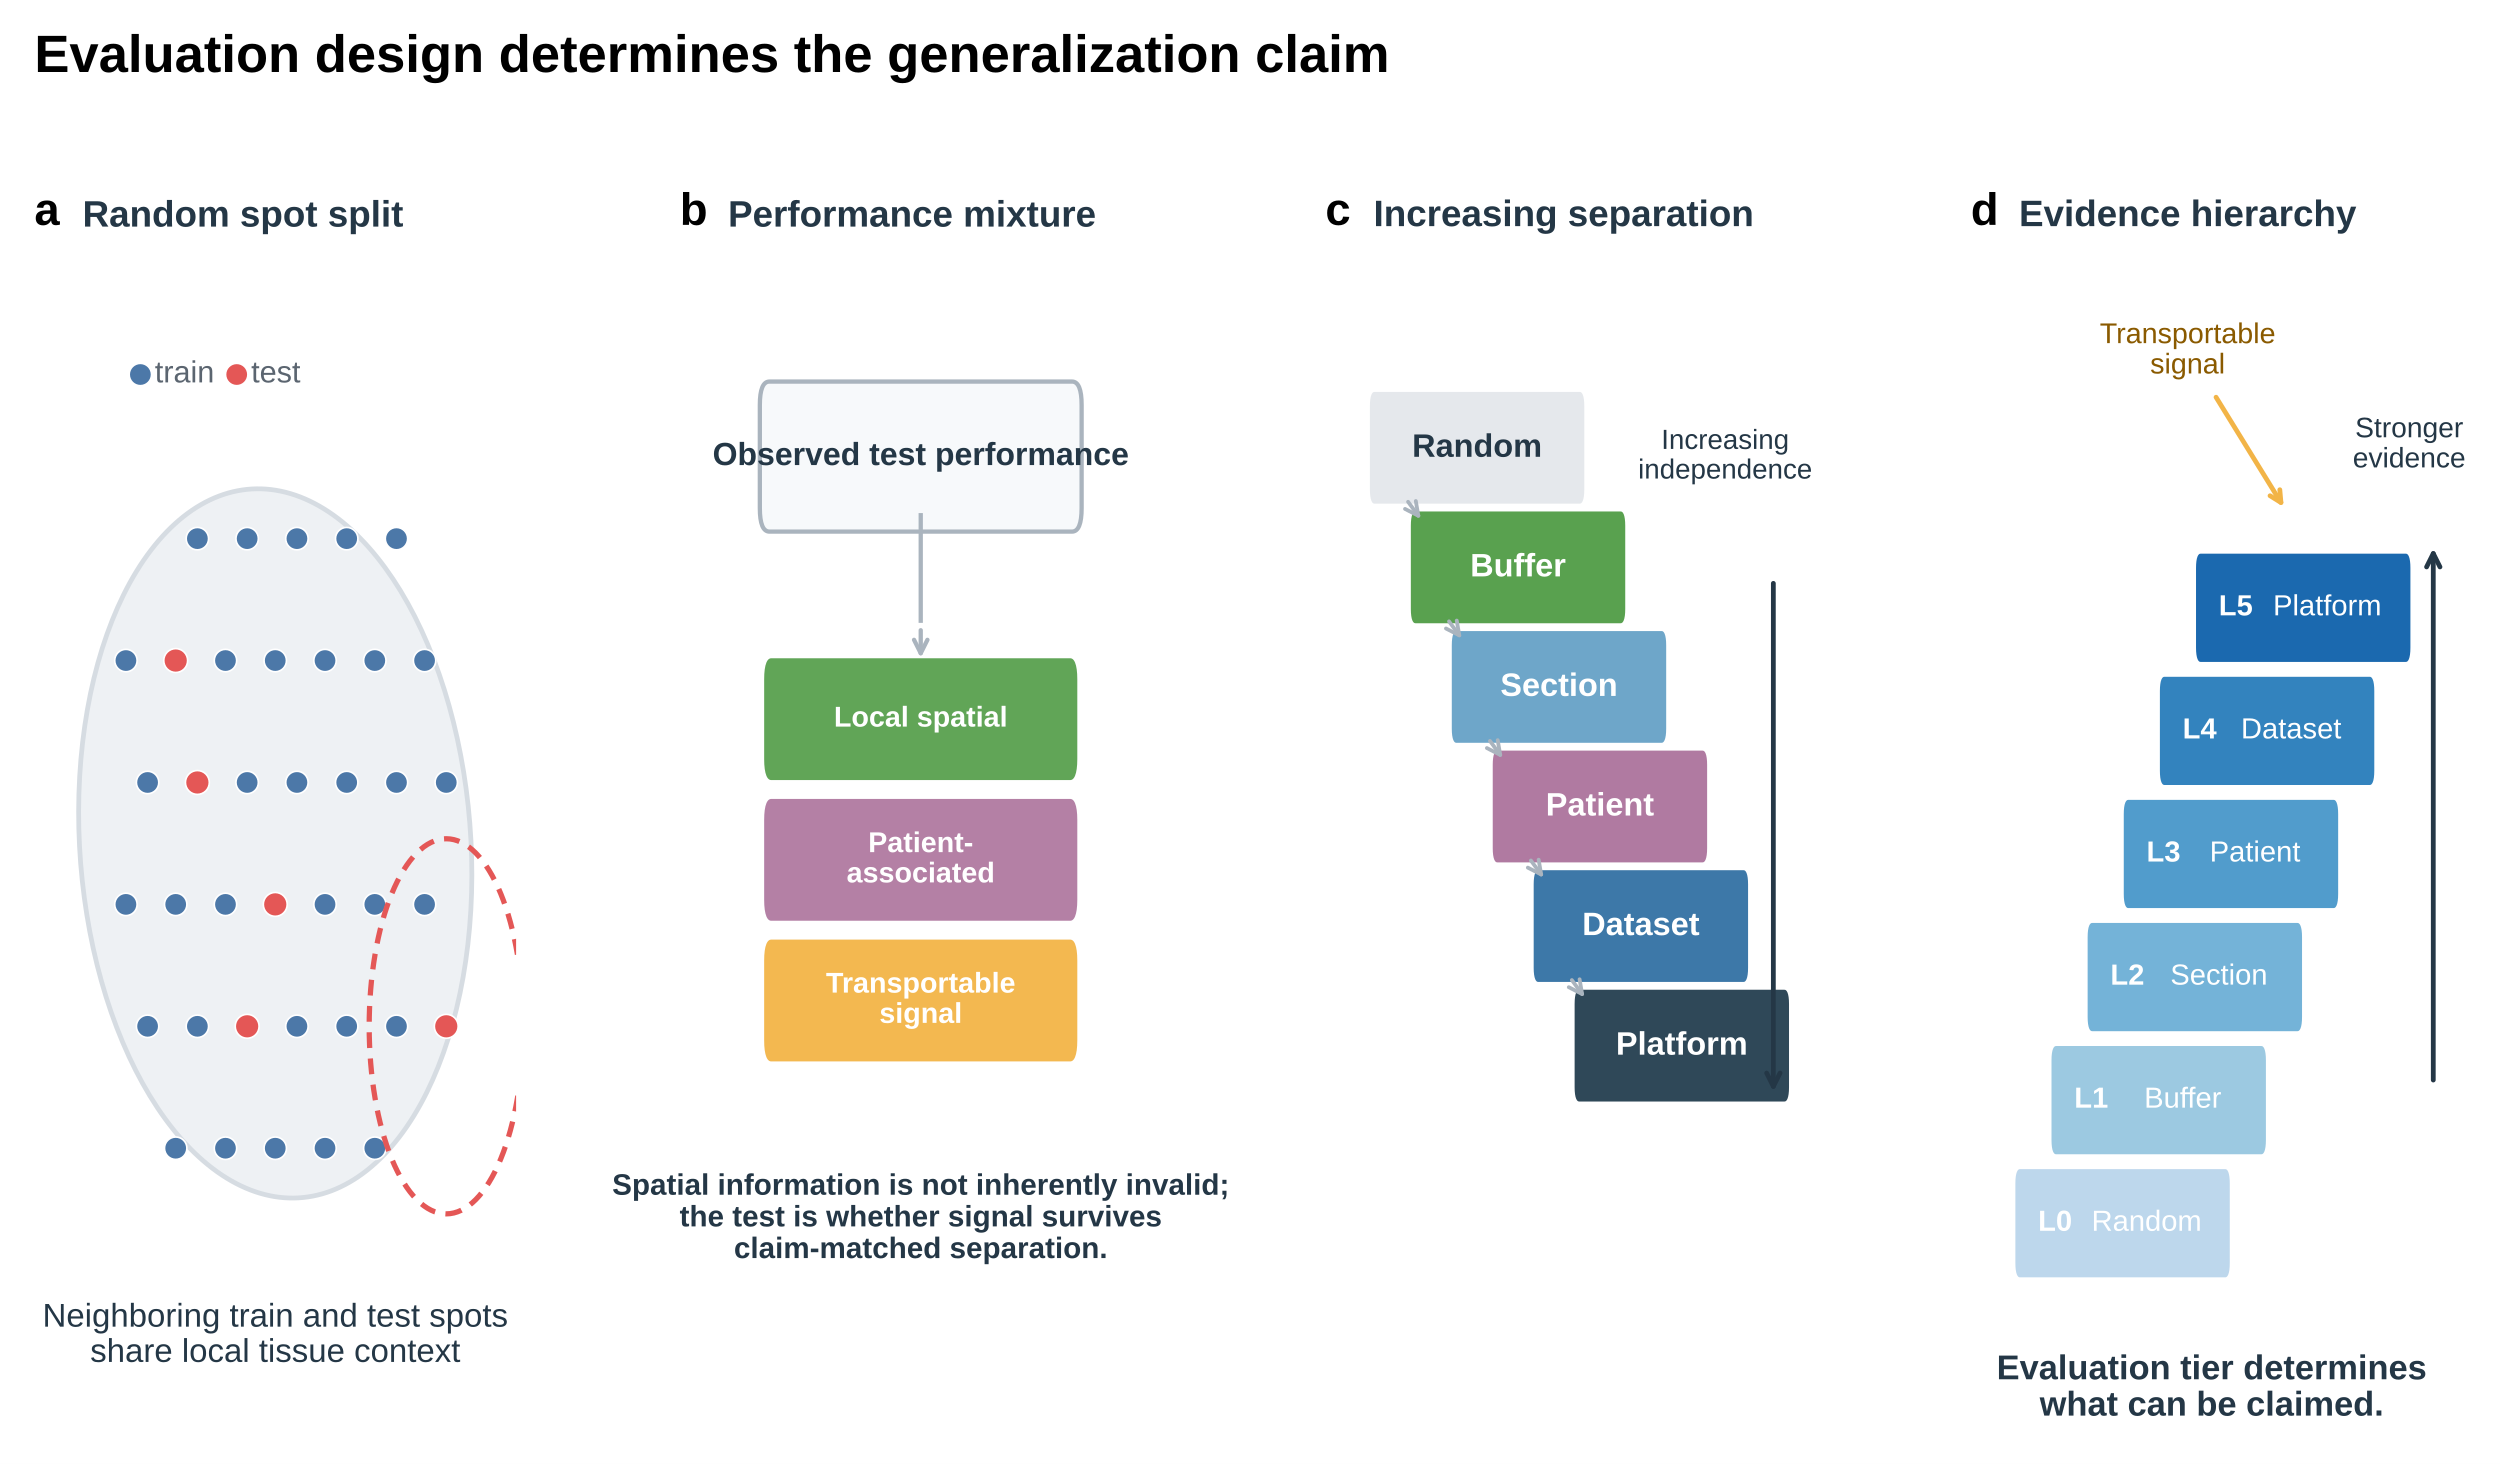
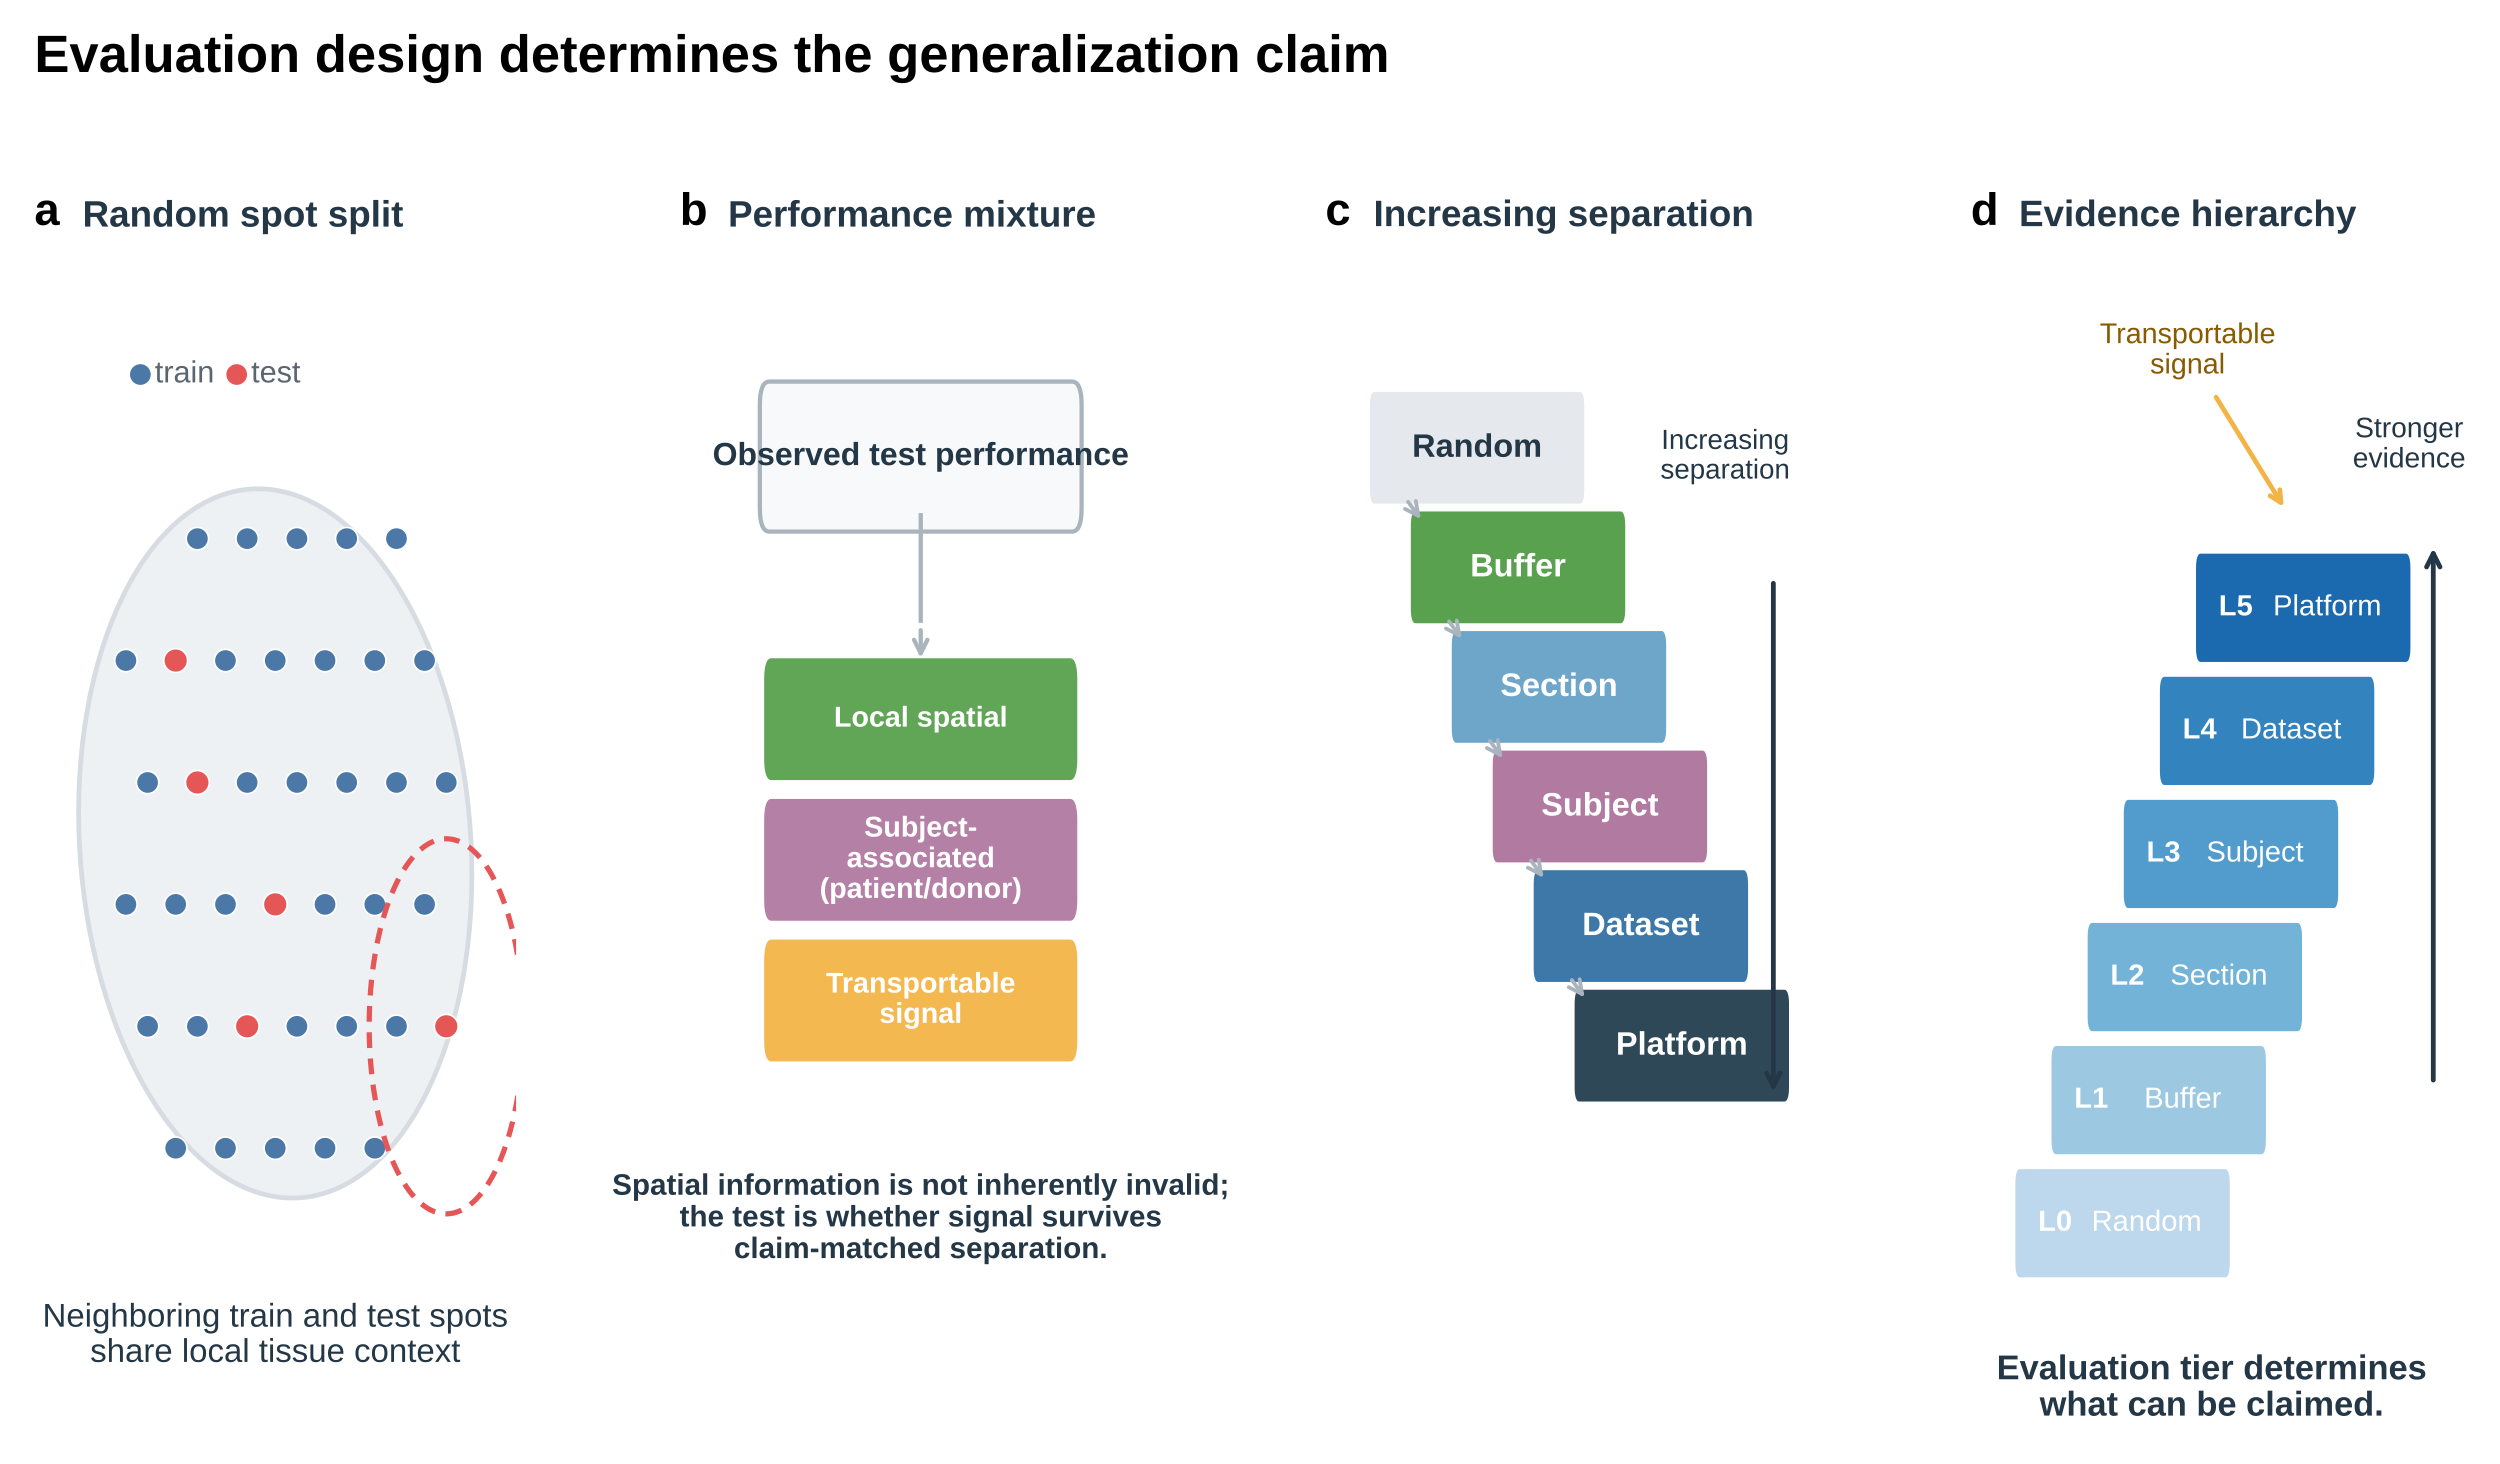
<svg xmlns="http://www.w3.org/2000/svg" xmlns:xlink="http://www.w3.org/1999/xlink" width="523.293pt" height="306.432pt" viewBox="0 0 523.293 306.432" version="1.1">
  <defs>
    <style type="text/css">*{stroke-linejoin: round; stroke-linecap: butt}</style>
  </defs>
  <g id="figure_1">
    <g id="patch_1">
      <path d="M 0 306.432  L 523.293 306.432  L 523.293 0  L 0 0  z " style="fill: #ffffff" />
    </g>
    <g id="axes_1">
      <g id="patch_2">
-         <path d="M 53.405 249.44  C 64.261 253.154 75.118 249.034 83.585 237.99  C 92.051 226.946 97.435 209.878 98.552 190.545  C 99.668 171.213 96.426 151.195 89.538 134.899  C 82.651 118.603 72.681 107.361 61.824 103.648  C 50.967 99.934 40.11 104.054 31.644 115.098  C 23.178 126.142 17.793 143.21 16.677 162.543  C 15.56 181.875 18.803 201.893 25.69 218.189  C 32.578 234.485 42.548 245.727 53.405 249.44  z " clip-path="url(#p43f34238ef)" style="fill: #eef1f4; stroke: #d6dce2; stroke-linejoin: miter" />
+         <path d="M 53.405 249.44  C 64.261 253.154 75.118 249.034 83.585 237.99  C 92.051 226.946 97.435 209.878 98.552 190.545  C 99.668 171.213 96.426 151.195 89.538 134.899  C 82.651 118.603 72.681 107.361 61.824 103.648  C 50.967 99.934 40.11 104.054 31.644 115.098  C 23.178 126.142 17.793 143.21 16.677 162.543  C 15.56 181.875 18.803 201.893 25.69 218.189  C 32.578 234.485 42.548 245.727 53.405 249.44  z " clip-path="url(#pfa13d173c2)" style="fill: #eef1f4; stroke: #d6dce2; stroke-linejoin: miter" />
      </g>
      <g id="PathCollection_1">
        <defs>
-           <path id="C0_0_045d0e9e9c" d="M 0 2.345  C 0.622 2.345 1.219 2.098 1.658 1.658  C 2.098 1.219 2.345 0.622 2.345 -0  C 2.345 -0.622 2.098 -1.219 1.658 -1.658  C 1.219 -2.098 0.622 -2.345 0 -2.345  C -0.622 -2.345 -1.219 -2.098 -1.658 -1.658  C -2.098 -1.219 -2.345 -0.622 -2.345 0  C -2.345 0.622 -2.098 1.219 -1.658 1.658  C -1.219 2.098 -0.622 2.345 0 2.345  z " />
+           <path id="C0_0_7c1161f753" d="M 0 2.345  C 0.622 2.345 1.219 2.098 1.658 1.658  C 2.098 1.219 2.345 0.622 2.345 -0  C 2.345 -0.622 2.098 -1.219 1.658 -1.658  C 1.219 -2.098 0.622 -2.345 0 -2.345  C -0.622 -2.345 -1.219 -2.098 -1.658 -1.658  C -2.098 -1.219 -2.345 -0.622 -2.345 0  C -2.345 0.622 -2.098 1.219 -1.658 1.658  C -1.219 2.098 -0.622 2.345 0 2.345  z " />
        </defs>
-         <g clip-path="url(#p43f34238ef)">
-           <use xlink:href="#C0_0_045d0e9e9c" x="29.382" y="78.394" style="fill: #4c78a8; stroke: #ffffff; stroke-width: 0.35" />
+         <g clip-path="url(#pfa13d173c2)">
+           <use xlink:href="#C0_0_7c1161f753" x="29.382" y="78.394" style="fill: #4c78a8; stroke: #ffffff; stroke-width: 0.35" />
        </g>
-         <g clip-path="url(#p43f34238ef)">
-           <use xlink:href="#C0_0_045d0e9e9c" x="49.548" y="78.394" style="fill: #e45756; stroke: #ffffff; stroke-width: 0.35" />
+         <g clip-path="url(#pfa13d173c2)">
+           <use xlink:href="#C0_0_7c1161f753" x="49.548" y="78.394" style="fill: #e45756; stroke: #ffffff; stroke-width: 0.35" />
        </g>
      </g>
      <g id="text_1">
        <text style="font: 700 9.5px 'Arial', 'Helvetica', 'DejaVu Sans', sans-serif; text-anchor: start" x="7.2" y="47.074" transform="rotate(-0 7.2 47.07371)">a</text>
      </g>
      <g id="text_2">
        <text style="fill: #243746; font: 700 7.7px 'Arial', 'Helvetica', 'DejaVu Sans', sans-serif; text-anchor: start" x="17.283" y="47.429" transform="rotate(-0 17.28287 47.42893)">Random spot split</text>
      </g>
      <g id="PathCollection_2">
        <defs>
-           <path id="maa3ca95f38" d="M 0 2.345  C 0.622 2.345 1.219 2.098 1.658 1.658  C 2.098 1.219 2.345 0.622 2.345 0  C 2.345 -0.622 2.098 -1.219 1.658 -1.658  C 1.219 -2.098 0.622 -2.345 0 -2.345  C -0.622 -2.345 -1.219 -2.098 -1.658 -1.658  C -2.098 -1.219 -2.345 -0.622 -2.345 0  C -2.345 0.622 -2.098 1.219 -1.658 1.658  C -1.219 2.098 -0.622 2.345 0 2.345  z " style="stroke: #ffffff; stroke-width: 0.35" />
+           <path id="m352032dd0e" d="M 0 2.345  C 0.622 2.345 1.219 2.098 1.658 1.658  C 2.098 1.219 2.345 0.622 2.345 0  C 2.345 -0.622 2.098 -1.219 1.658 -1.658  C 1.219 -2.098 0.622 -2.345 0 -2.345  C -0.622 -2.345 -1.219 -2.098 -1.658 -1.658  C -2.098 -1.219 -2.345 -0.622 -2.345 0  C -2.345 0.622 -2.098 1.219 -1.658 1.658  C -1.219 2.098 -0.622 2.345 0 2.345  z " style="stroke: #ffffff; stroke-width: 0.35" />
        </defs>
-         <g clip-path="url(#p43f34238ef)">
-           <use xlink:href="#maa3ca95f38" x="36.776" y="240.342" style="fill: #4c78a8; stroke: #ffffff; stroke-width: 0.35" />
-           <use xlink:href="#maa3ca95f38" x="47.195" y="240.342" style="fill: #4c78a8; stroke: #ffffff; stroke-width: 0.35" />
-           <use xlink:href="#maa3ca95f38" x="57.614" y="240.342" style="fill: #4c78a8; stroke: #ffffff; stroke-width: 0.35" />
-           <use xlink:href="#maa3ca95f38" x="68.033" y="240.342" style="fill: #4c78a8; stroke: #ffffff; stroke-width: 0.35" />
-           <use xlink:href="#maa3ca95f38" x="78.452" y="240.342" style="fill: #4c78a8; stroke: #ffffff; stroke-width: 0.35" />
-           <use xlink:href="#maa3ca95f38" x="30.895" y="214.823" style="fill: #4c78a8; stroke: #ffffff; stroke-width: 0.35" />
-           <use xlink:href="#maa3ca95f38" x="41.314" y="214.823" style="fill: #4c78a8; stroke: #ffffff; stroke-width: 0.35" />
-           <use xlink:href="#maa3ca95f38" x="62.152" y="214.823" style="fill: #4c78a8; stroke: #ffffff; stroke-width: 0.35" />
-           <use xlink:href="#maa3ca95f38" x="72.571" y="214.823" style="fill: #4c78a8; stroke: #ffffff; stroke-width: 0.35" />
-           <use xlink:href="#maa3ca95f38" x="82.99" y="214.823" style="fill: #4c78a8; stroke: #ffffff; stroke-width: 0.35" />
-           <use xlink:href="#maa3ca95f38" x="26.357" y="189.304" style="fill: #4c78a8; stroke: #ffffff; stroke-width: 0.35" />
-           <use xlink:href="#maa3ca95f38" x="36.776" y="189.304" style="fill: #4c78a8; stroke: #ffffff; stroke-width: 0.35" />
-           <use xlink:href="#maa3ca95f38" x="47.195" y="189.304" style="fill: #4c78a8; stroke: #ffffff; stroke-width: 0.35" />
-           <use xlink:href="#maa3ca95f38" x="68.033" y="189.304" style="fill: #4c78a8; stroke: #ffffff; stroke-width: 0.35" />
-           <use xlink:href="#maa3ca95f38" x="78.452" y="189.304" style="fill: #4c78a8; stroke: #ffffff; stroke-width: 0.35" />
-           <use xlink:href="#maa3ca95f38" x="88.871" y="189.304" style="fill: #4c78a8; stroke: #ffffff; stroke-width: 0.35" />
-           <use xlink:href="#maa3ca95f38" x="30.895" y="163.784" style="fill: #4c78a8; stroke: #ffffff; stroke-width: 0.35" />
-           <use xlink:href="#maa3ca95f38" x="51.733" y="163.784" style="fill: #4c78a8; stroke: #ffffff; stroke-width: 0.35" />
-           <use xlink:href="#maa3ca95f38" x="62.152" y="163.784" style="fill: #4c78a8; stroke: #ffffff; stroke-width: 0.35" />
-           <use xlink:href="#maa3ca95f38" x="72.571" y="163.784" style="fill: #4c78a8; stroke: #ffffff; stroke-width: 0.35" />
-           <use xlink:href="#maa3ca95f38" x="82.99" y="163.784" style="fill: #4c78a8; stroke: #ffffff; stroke-width: 0.35" />
-           <use xlink:href="#maa3ca95f38" x="93.409" y="163.784" style="fill: #4c78a8; stroke: #ffffff; stroke-width: 0.35" />
-           <use xlink:href="#maa3ca95f38" x="26.357" y="138.265" style="fill: #4c78a8; stroke: #ffffff; stroke-width: 0.35" />
-           <use xlink:href="#maa3ca95f38" x="47.195" y="138.265" style="fill: #4c78a8; stroke: #ffffff; stroke-width: 0.35" />
-           <use xlink:href="#maa3ca95f38" x="57.614" y="138.265" style="fill: #4c78a8; stroke: #ffffff; stroke-width: 0.35" />
-           <use xlink:href="#maa3ca95f38" x="68.033" y="138.265" style="fill: #4c78a8; stroke: #ffffff; stroke-width: 0.35" />
-           <use xlink:href="#maa3ca95f38" x="78.452" y="138.265" style="fill: #4c78a8; stroke: #ffffff; stroke-width: 0.35" />
-           <use xlink:href="#maa3ca95f38" x="88.871" y="138.265" style="fill: #4c78a8; stroke: #ffffff; stroke-width: 0.35" />
-           <use xlink:href="#maa3ca95f38" x="41.314" y="112.746" style="fill: #4c78a8; stroke: #ffffff; stroke-width: 0.35" />
-           <use xlink:href="#maa3ca95f38" x="51.733" y="112.746" style="fill: #4c78a8; stroke: #ffffff; stroke-width: 0.35" />
-           <use xlink:href="#maa3ca95f38" x="62.152" y="112.746" style="fill: #4c78a8; stroke: #ffffff; stroke-width: 0.35" />
-           <use xlink:href="#maa3ca95f38" x="72.571" y="112.746" style="fill: #4c78a8; stroke: #ffffff; stroke-width: 0.35" />
-           <use xlink:href="#maa3ca95f38" x="82.99" y="112.746" style="fill: #4c78a8; stroke: #ffffff; stroke-width: 0.35" />
+         <g clip-path="url(#pfa13d173c2)">
+           <use xlink:href="#m352032dd0e" x="36.776" y="240.342" style="fill: #4c78a8; stroke: #ffffff; stroke-width: 0.35" />
+           <use xlink:href="#m352032dd0e" x="47.195" y="240.342" style="fill: #4c78a8; stroke: #ffffff; stroke-width: 0.35" />
+           <use xlink:href="#m352032dd0e" x="57.614" y="240.342" style="fill: #4c78a8; stroke: #ffffff; stroke-width: 0.35" />
+           <use xlink:href="#m352032dd0e" x="68.033" y="240.342" style="fill: #4c78a8; stroke: #ffffff; stroke-width: 0.35" />
+           <use xlink:href="#m352032dd0e" x="78.452" y="240.342" style="fill: #4c78a8; stroke: #ffffff; stroke-width: 0.35" />
+           <use xlink:href="#m352032dd0e" x="30.895" y="214.823" style="fill: #4c78a8; stroke: #ffffff; stroke-width: 0.35" />
+           <use xlink:href="#m352032dd0e" x="41.314" y="214.823" style="fill: #4c78a8; stroke: #ffffff; stroke-width: 0.35" />
+           <use xlink:href="#m352032dd0e" x="62.152" y="214.823" style="fill: #4c78a8; stroke: #ffffff; stroke-width: 0.35" />
+           <use xlink:href="#m352032dd0e" x="72.571" y="214.823" style="fill: #4c78a8; stroke: #ffffff; stroke-width: 0.35" />
+           <use xlink:href="#m352032dd0e" x="82.99" y="214.823" style="fill: #4c78a8; stroke: #ffffff; stroke-width: 0.35" />
+           <use xlink:href="#m352032dd0e" x="26.357" y="189.304" style="fill: #4c78a8; stroke: #ffffff; stroke-width: 0.35" />
+           <use xlink:href="#m352032dd0e" x="36.776" y="189.304" style="fill: #4c78a8; stroke: #ffffff; stroke-width: 0.35" />
+           <use xlink:href="#m352032dd0e" x="47.195" y="189.304" style="fill: #4c78a8; stroke: #ffffff; stroke-width: 0.35" />
+           <use xlink:href="#m352032dd0e" x="68.033" y="189.304" style="fill: #4c78a8; stroke: #ffffff; stroke-width: 0.35" />
+           <use xlink:href="#m352032dd0e" x="78.452" y="189.304" style="fill: #4c78a8; stroke: #ffffff; stroke-width: 0.35" />
+           <use xlink:href="#m352032dd0e" x="88.871" y="189.304" style="fill: #4c78a8; stroke: #ffffff; stroke-width: 0.35" />
+           <use xlink:href="#m352032dd0e" x="30.895" y="163.784" style="fill: #4c78a8; stroke: #ffffff; stroke-width: 0.35" />
+           <use xlink:href="#m352032dd0e" x="51.733" y="163.784" style="fill: #4c78a8; stroke: #ffffff; stroke-width: 0.35" />
+           <use xlink:href="#m352032dd0e" x="62.152" y="163.784" style="fill: #4c78a8; stroke: #ffffff; stroke-width: 0.35" />
+           <use xlink:href="#m352032dd0e" x="72.571" y="163.784" style="fill: #4c78a8; stroke: #ffffff; stroke-width: 0.35" />
+           <use xlink:href="#m352032dd0e" x="82.99" y="163.784" style="fill: #4c78a8; stroke: #ffffff; stroke-width: 0.35" />
+           <use xlink:href="#m352032dd0e" x="93.409" y="163.784" style="fill: #4c78a8; stroke: #ffffff; stroke-width: 0.35" />
+           <use xlink:href="#m352032dd0e" x="26.357" y="138.265" style="fill: #4c78a8; stroke: #ffffff; stroke-width: 0.35" />
+           <use xlink:href="#m352032dd0e" x="47.195" y="138.265" style="fill: #4c78a8; stroke: #ffffff; stroke-width: 0.35" />
+           <use xlink:href="#m352032dd0e" x="57.614" y="138.265" style="fill: #4c78a8; stroke: #ffffff; stroke-width: 0.35" />
+           <use xlink:href="#m352032dd0e" x="68.033" y="138.265" style="fill: #4c78a8; stroke: #ffffff; stroke-width: 0.35" />
+           <use xlink:href="#m352032dd0e" x="78.452" y="138.265" style="fill: #4c78a8; stroke: #ffffff; stroke-width: 0.35" />
+           <use xlink:href="#m352032dd0e" x="88.871" y="138.265" style="fill: #4c78a8; stroke: #ffffff; stroke-width: 0.35" />
+           <use xlink:href="#m352032dd0e" x="41.314" y="112.746" style="fill: #4c78a8; stroke: #ffffff; stroke-width: 0.35" />
+           <use xlink:href="#m352032dd0e" x="51.733" y="112.746" style="fill: #4c78a8; stroke: #ffffff; stroke-width: 0.35" />
+           <use xlink:href="#m352032dd0e" x="62.152" y="112.746" style="fill: #4c78a8; stroke: #ffffff; stroke-width: 0.35" />
+           <use xlink:href="#m352032dd0e" x="72.571" y="112.746" style="fill: #4c78a8; stroke: #ffffff; stroke-width: 0.35" />
+           <use xlink:href="#m352032dd0e" x="82.99" y="112.746" style="fill: #4c78a8; stroke: #ffffff; stroke-width: 0.35" />
        </g>
      </g>
      <g id="text_3">
        <text style="fill: #243746; font: 6.9px 'Arial', 'Helvetica', 'DejaVu Sans', sans-serif" transform="translate(8.905194 277.6962)">Neighboring train and test spots</text>
        <text style="fill: #243746; font: 6.9px 'Arial', 'Helvetica', 'DejaVu Sans', sans-serif" transform="translate(18.88001 285.0751)">share local tissue context</text>
      </g>
      <g id="text_4">
        <text style="fill: #5b6570; font: 6.4px 'Arial', 'Helvetica', 'DejaVu Sans', sans-serif; text-anchor: start" x="32.407" y="80.048" transform="rotate(-0 32.40717 80.0481)">train</text>
      </g>
      <g id="text_5">
        <text style="fill: #5b6570; font: 6.4px 'Arial', 'Helvetica', 'DejaVu Sans', sans-serif; text-anchor: start" x="52.573" y="80.048" transform="rotate(-0 52.57291 80.0481)">test</text>
      </g>
      <g id="PathCollection_3">
        <defs>
-           <path id="m2cd4f2cc3a" d="M 0 2.5  C 0.663 2.5 1.299 2.237 1.768 1.768  C 2.237 1.299 2.5 0.663 2.5 0  C 2.5 -0.663 2.237 -1.299 1.768 -1.768  C 1.299 -2.237 0.663 -2.5 0 -2.5  C -0.663 -2.5 -1.299 -2.237 -1.768 -1.768  C -2.237 -1.299 -2.5 -0.663 -2.5 0  C -2.5 0.663 -2.237 1.299 -1.768 1.768  C -1.299 2.237 -0.663 2.5 0 2.5  z " style="stroke: #ffffff; stroke-width: 0.35" />
+           <path id="md680a32565" d="M 0 2.5  C 0.663 2.5 1.299 2.237 1.768 1.768  C 2.237 1.299 2.5 0.663 2.5 0  C 2.5 -0.663 2.237 -1.299 1.768 -1.768  C 1.299 -2.237 0.663 -2.5 0 -2.5  C -0.663 -2.5 -1.299 -2.237 -1.768 -1.768  C -2.237 -1.299 -2.5 -0.663 -2.5 0  C -2.5 0.663 -2.237 1.299 -1.768 1.768  C -1.299 2.237 -0.663 2.5 0 2.5  z " style="stroke: #ffffff; stroke-width: 0.35" />
        </defs>
-         <g clip-path="url(#p43f34238ef)">
-           <use xlink:href="#m2cd4f2cc3a" x="51.733" y="214.823" style="fill: #e45756; stroke: #ffffff; stroke-width: 0.35" />
-           <use xlink:href="#m2cd4f2cc3a" x="93.409" y="214.823" style="fill: #e45756; stroke: #ffffff; stroke-width: 0.35" />
-           <use xlink:href="#m2cd4f2cc3a" x="57.614" y="189.304" style="fill: #e45756; stroke: #ffffff; stroke-width: 0.35" />
-           <use xlink:href="#m2cd4f2cc3a" x="41.314" y="163.784" style="fill: #e45756; stroke: #ffffff; stroke-width: 0.35" />
-           <use xlink:href="#m2cd4f2cc3a" x="36.776" y="138.265" style="fill: #e45756; stroke: #ffffff; stroke-width: 0.35" />
+         <g clip-path="url(#pfa13d173c2)">
+           <use xlink:href="#md680a32565" x="51.733" y="214.823" style="fill: #e45756; stroke: #ffffff; stroke-width: 0.35" />
+           <use xlink:href="#md680a32565" x="93.409" y="214.823" style="fill: #e45756; stroke: #ffffff; stroke-width: 0.35" />
+           <use xlink:href="#md680a32565" x="57.614" y="189.304" style="fill: #e45756; stroke: #ffffff; stroke-width: 0.35" />
+           <use xlink:href="#md680a32565" x="41.314" y="163.784" style="fill: #e45756; stroke: #ffffff; stroke-width: 0.35" />
+           <use xlink:href="#md680a32565" x="36.776" y="138.265" style="fill: #e45756; stroke: #ffffff; stroke-width: 0.35" />
        </g>
      </g>
      <g id="patch_3">
-         <path d="M 93.409 254.083  C 97.687 254.083 101.791 249.946 104.816 242.584  C 107.841 235.221 109.541 225.235 109.541 214.823  C 109.541 204.411 107.841 194.424 104.816 187.062  C 101.791 179.699 97.687 175.562 93.409 175.562  C 89.13 175.562 85.026 179.699 82.001 187.062  C 78.976 194.424 77.276 204.411 77.276 214.823  C 77.276 225.235 78.976 235.221 82.001 242.584  C 85.026 249.946 89.13 254.083 93.409 254.083  L 93.409 254.083  z " clip-path="url(#p43f34238ef)" style="fill: none; stroke-dasharray: 3.3,2.2; stroke-dashoffset: 0; stroke: #e45756; stroke-width: 1.1; stroke-linejoin: miter" />
+         <path d="M 93.409 254.083  C 97.687 254.083 101.791 249.946 104.816 242.584  C 107.841 235.221 109.541 225.235 109.541 214.823  C 109.541 204.411 107.841 194.424 104.816 187.062  C 101.791 179.699 97.687 175.562 93.409 175.562  C 89.13 175.562 85.026 179.699 82.001 187.062  C 78.976 194.424 77.276 204.411 77.276 214.823  C 77.276 225.235 78.976 235.221 82.001 242.584  C 85.026 249.946 89.13 254.083 93.409 254.083  L 93.409 254.083  z " clip-path="url(#pfa13d173c2)" style="fill: none; stroke-dasharray: 3.3,2.2; stroke-dashoffset: 0; stroke: #e45756; stroke-width: 1.1; stroke-linejoin: miter" />
      </g>
    </g>
    <g id="axes_2">
      <g id="patch_4">
-         <path d="M 161.065 111.274  L 224.385 111.274  Q 226.402 111.274 226.402 106.366  L 226.402 84.773  Q 226.402 79.866 224.385 79.866  L 161.065 79.866  Q 159.048 79.866 159.048 84.773  L 159.048 106.366  Q 159.048 111.274 161.065 111.274  z " clip-path="url(#pf8a7084e4c)" style="fill: #f7f9fb; stroke: #aab4be; stroke-width: 0.9; stroke-linejoin: miter" />
+         <path d="M 161.065 111.274  L 224.385 111.274  Q 226.402 111.274 226.402 106.366  L 226.402 84.773  Q 226.402 79.866 224.385 79.866  L 161.065 79.866  Q 159.048 79.866 159.048 84.773  L 159.048 106.366  Q 159.048 111.274 161.065 111.274  z " clip-path="url(#pa7ee05f22b)" style="fill: #f7f9fb; stroke: #aab4be; stroke-width: 0.9; stroke-linejoin: miter" />
      </g>
      <g id="patch_5">
-         <path d="M 161.468 163.784  L 223.982 163.784  Q 225.998 163.784 225.998 158.877  L 225.998 142.191  Q 225.998 137.284 223.982 137.284  L 161.468 137.284  Q 159.451 137.284 159.451 142.191  L 159.451 158.877  Q 159.451 163.784 161.468 163.784  z " clip-path="url(#pf8a7084e4c)" style="fill: #59a14f; opacity: 0.95; stroke: #ffffff; stroke-linejoin: miter" />
+         <path d="M 161.468 163.784  L 223.982 163.784  Q 225.998 163.784 225.998 158.877  L 225.998 142.191  Q 225.998 137.284 223.982 137.284  L 161.468 137.284  Q 159.451 137.284 159.451 142.191  L 159.451 158.877  Q 159.451 163.784 161.468 163.784  z " clip-path="url(#pa7ee05f22b)" style="fill: #59a14f; opacity: 0.95; stroke: #ffffff; stroke-linejoin: miter" />
      </g>
      <g id="patch_6">
-         <path d="M 161.468 193.23  L 223.982 193.23  Q 225.998 193.23 225.998 188.322  L 225.998 171.636  Q 225.998 166.729 223.982 166.729  L 161.468 166.729  Q 159.451 166.729 159.451 171.636  L 159.451 188.322  Q 159.451 193.23 161.468 193.23  z " clip-path="url(#pf8a7084e4c)" style="fill: #b07aa1; opacity: 0.95; stroke: #ffffff; stroke-linejoin: miter" />
+         <path d="M 161.468 193.23  L 223.982 193.23  Q 225.998 193.23 225.998 188.322  L 225.998 171.636  Q 225.998 166.729 223.982 166.729  L 161.468 166.729  Q 159.451 166.729 159.451 171.636  L 159.451 188.322  Q 159.451 193.23 161.468 193.23  z " clip-path="url(#pa7ee05f22b)" style="fill: #b07aa1; opacity: 0.95; stroke: #ffffff; stroke-linejoin: miter" />
      </g>
      <g id="patch_7">
-         <path d="M 161.468 222.675  L 223.982 222.675  Q 225.998 222.675 225.998 217.767  L 225.998 201.082  Q 225.998 196.174 223.982 196.174  L 161.468 196.174  Q 159.451 196.174 159.451 201.082  L 159.451 217.767  Q 159.451 222.675 161.468 222.675  z " clip-path="url(#pf8a7084e4c)" style="fill: #f2b447; opacity: 0.95; stroke: #ffffff; stroke-linejoin: miter" />
+         <path d="M 161.468 222.675  L 223.982 222.675  Q 225.998 222.675 225.998 217.767  L 225.998 201.082  Q 225.998 196.174 223.982 196.174  L 161.468 196.174  Q 159.451 196.174 159.451 201.082  L 159.451 217.767  Q 159.451 222.675 161.468 222.675  z " clip-path="url(#pa7ee05f22b)" style="fill: #f2b447; opacity: 0.95; stroke: #ffffff; stroke-linejoin: miter" />
      </g>
      <g id="line2d_1">
-         <path d="M 192.725 107.839  L 192.725 129.923  " clip-path="url(#pf8a7084e4c)" style="fill: none; stroke: #aab4be; stroke-width: 0.9; stroke-linecap: square" />
+         <path d="M 192.725 107.839  L 192.725 129.923  " clip-path="url(#pa7ee05f22b)" style="fill: none; stroke: #aab4be; stroke-width: 0.9; stroke-linecap: square" />
      </g>
      <g id="text_6">
        <text style="font: 700 9.5px 'Arial', 'Helvetica', 'DejaVu Sans', sans-serif; text-anchor: start" x="142.31" y="47.074" transform="rotate(-0 142.3104 47.07371)">b</text>
      </g>
      <g id="text_7">
        <text style="fill: #243746; font: 700 7.7px 'Arial', 'Helvetica', 'DejaVu Sans', sans-serif; text-anchor: start" x="152.393" y="47.429" transform="rotate(-0 152.3933 47.42893)">Performance mixture</text>
      </g>
      <g id="text_8">
        <text style="fill: #243746; font: 700 6.7px 'Arial', 'Helvetica', 'DejaVu Sans', sans-serif; text-anchor: middle" x="192.725" y="97.348" transform="rotate(-0 192.7248 97.34751)">Observed test performance</text>
      </g>
      <g id="text_9">
        <text style="fill: #ffffff; font: 700 6px 'Arial', 'Helvetica', 'DejaVu Sans', sans-serif; text-anchor: middle" x="192.725" y="152.089" transform="rotate(-0 192.7248 152.0895)">Local spatial</text>
      </g>
      <g id="text_10">
-         <text style="fill: #ffffff; font: 700 6px 'Arial', 'Helvetica', 'DejaVu Sans', sans-serif" transform="translate(181.7246 178.3657)">Patient-</text>
-         <text style="fill: #ffffff; font: 700 6px 'Arial', 'Helvetica', 'DejaVu Sans', sans-serif" transform="translate(177.2181 184.7034)">associated</text>
+         <text style="fill: #ffffff; font: 700 6px 'Arial', 'Helvetica', 'DejaVu Sans', sans-serif" transform="translate(180.8912 175.1108)">Subject-</text>
+         <text style="fill: #ffffff; font: 700 6px 'Arial', 'Helvetica', 'DejaVu Sans', sans-serif" transform="translate(177.2181 181.5273)">associated</text>
+         <text style="fill: #ffffff; font: 700 6px 'Arial', 'Helvetica', 'DejaVu Sans', sans-serif" transform="translate(171.564 187.9527)">(patient/donor)</text>
      </g>
      <g id="text_11">
        <text style="fill: #ffffff; font: 700 6px 'Arial', 'Helvetica', 'DejaVu Sans', sans-serif" transform="translate(172.8873 207.7715)">Transportable</text>
        <text style="fill: #ffffff; font: 700 6px 'Arial', 'Helvetica', 'DejaVu Sans', sans-serif" transform="translate(184.0567 214.1092)">signal</text>
      </g>
      <g id="patch_8">
        <path d="M 192.725 131.921  Q 192.725 134.827 192.725 136.728  " style="fill: none; stroke: #aab4be; stroke-width: 0.9; stroke-linecap: round" />
        <path d="M 194.125 133.928  L 192.725 136.728  L 191.325 133.928  " style="fill: none; stroke: #aab4be; stroke-width: 0.9; stroke-linecap: round" />
      </g>
      <g id="text_12">
        <text style="fill: #243746; font: 700 6.2px 'Arial', 'Helvetica', 'DejaVu Sans', sans-serif" transform="translate(128.1397 250.0789)">Spatial information is not inherently invalid;</text>
        <text style="fill: #243746; font: 700 6.2px 'Arial', 'Helvetica', 'DejaVu Sans', sans-serif" transform="translate(142.2495 256.7093)">the test is whether signal survives</text>
        <text style="fill: #243746; font: 700 6.2px 'Arial', 'Helvetica', 'DejaVu Sans', sans-serif" transform="translate(153.6202 263.3396)">claim-matched separation.</text>
      </g>
    </g>
    <g id="axes_3">
      <g id="patch_9">
-         <path d="M 287.705 105.876  L 330.658 105.876  Q 332.07 105.876 332.07 102.44  L 332.07 85.019  Q 332.07 81.583 330.658 81.583  L 287.705 81.583  Q 286.294 81.583 286.294 85.019  L 286.294 102.44  Q 286.294 105.876 287.705 105.876  z " clip-path="url(#p1918760741)" style="fill: #e5e8ec; stroke: #ffffff; stroke-width: 0.9; stroke-linejoin: miter" />
+         <path d="M 287.705 105.876  L 330.658 105.876  Q 332.07 105.876 332.07 102.44  L 332.07 85.019  Q 332.07 81.583 330.658 81.583  L 287.705 81.583  Q 286.294 81.583 286.294 85.019  L 286.294 102.44  Q 286.294 105.876 287.705 105.876  z " clip-path="url(#pc51d92b16e)" style="fill: #e5e8ec; stroke: #ffffff; stroke-width: 0.9; stroke-linejoin: miter" />
      </g>
      <g id="patch_10">
-         <path d="M 296.276 130.904  L 339.229 130.904  Q 340.64 130.904 340.64 127.469  L 340.64 110.047  Q 340.64 106.612 339.229 106.612  L 296.276 106.612  Q 294.864 106.612 294.864 110.047  L 294.864 127.469  Q 294.864 130.904 296.276 130.904  z " clip-path="url(#p1918760741)" style="fill: #59a14f; stroke: #ffffff; stroke-width: 0.9; stroke-linejoin: miter" />
+         <path d="M 296.276 130.904  L 339.229 130.904  Q 340.64 130.904 340.64 127.469  L 340.64 110.047  Q 340.64 106.612 339.229 106.612  L 296.276 106.612  Q 294.864 106.612 294.864 110.047  L 294.864 127.469  Q 294.864 130.904 296.276 130.904  z " clip-path="url(#pc51d92b16e)" style="fill: #59a14f; stroke: #ffffff; stroke-width: 0.9; stroke-linejoin: miter" />
      </g>
      <g id="patch_11">
-         <path d="M 304.846 155.932  L 347.799 155.932  Q 349.211 155.932 349.211 152.497  L 349.211 135.075  Q 349.211 131.64 347.799 131.64  L 304.846 131.64  Q 303.435 131.64 303.435 135.075  L 303.435 152.497  Q 303.435 155.932 304.846 155.932  z " clip-path="url(#p1918760741)" style="fill: #6ea6c9; stroke: #ffffff; stroke-width: 0.9; stroke-linejoin: miter" />
+         <path d="M 304.846 155.932  L 347.799 155.932  Q 349.211 155.932 349.211 152.497  L 349.211 135.075  Q 349.211 131.64 347.799 131.64  L 304.846 131.64  Q 303.435 131.64 303.435 135.075  L 303.435 152.497  Q 303.435 155.932 304.846 155.932  z " clip-path="url(#pc51d92b16e)" style="fill: #6ea6c9; stroke: #ffffff; stroke-width: 0.9; stroke-linejoin: miter" />
      </g>
      <g id="patch_12">
-         <path d="M 313.417 180.961  L 356.37 180.961  Q 357.781 180.961 357.781 177.526  L 357.781 160.104  Q 357.781 156.669 356.37 156.669  L 313.417 156.669  Q 312.005 156.669 312.005 160.104  L 312.005 177.526  Q 312.005 180.961 313.417 180.961  z " clip-path="url(#p1918760741)" style="fill: #b07aa1; stroke: #ffffff; stroke-width: 0.9; stroke-linejoin: miter" />
+         <path d="M 313.417 180.961  L 356.37 180.961  Q 357.781 180.961 357.781 177.526  L 357.781 160.104  Q 357.781 156.669 356.37 156.669  L 313.417 156.669  Q 312.005 156.669 312.005 160.104  L 312.005 177.526  Q 312.005 180.961 313.417 180.961  z " clip-path="url(#pc51d92b16e)" style="fill: #b07aa1; stroke: #ffffff; stroke-width: 0.9; stroke-linejoin: miter" />
      </g>
      <g id="patch_13">
-         <path d="M 321.987 205.989  L 364.94 205.989  Q 366.352 205.989 366.352 202.554  L 366.352 185.132  Q 366.352 181.697 364.94 181.697  L 321.987 181.697  Q 320.576 181.697 320.576 185.132  L 320.576 202.554  Q 320.576 205.989 321.987 205.989  z " clip-path="url(#p1918760741)" style="fill: #3d78a8; stroke: #ffffff; stroke-width: 0.9; stroke-linejoin: miter" />
+         <path d="M 321.987 205.989  L 364.94 205.989  Q 366.352 205.989 366.352 202.554  L 366.352 185.132  Q 366.352 181.697 364.94 181.697  L 321.987 181.697  Q 320.576 181.697 320.576 185.132  L 320.576 202.554  Q 320.576 205.989 321.987 205.989  z " clip-path="url(#pc51d92b16e)" style="fill: #3d78a8; stroke: #ffffff; stroke-width: 0.9; stroke-linejoin: miter" />
      </g>
      <g id="patch_14">
-         <path d="M 330.558 231.017  L 373.511 231.017  Q 374.922 231.017 374.922 227.582  L 374.922 210.161  Q 374.922 206.725 373.511 206.725  L 330.558 206.725  Q 329.146 206.725 329.146 210.161  L 329.146 227.582  Q 329.146 231.017 330.558 231.017  z " clip-path="url(#p1918760741)" style="fill: #2f4858; stroke: #ffffff; stroke-width: 0.9; stroke-linejoin: miter" />
+         <path d="M 330.558 231.017  L 373.511 231.017  Q 374.922 231.017 374.922 227.582  L 374.922 210.161  Q 374.922 206.725 373.511 206.725  L 330.558 206.725  Q 329.146 206.725 329.146 210.161  L 329.146 227.582  Q 329.146 231.017 330.558 231.017  z " clip-path="url(#pc51d92b16e)" style="fill: #2f4858; stroke: #ffffff; stroke-width: 0.9; stroke-linejoin: miter" />
      </g>
      <g id="text_13">
        <text style="font: 700 9.5px 'Arial', 'Helvetica', 'DejaVu Sans', sans-serif; text-anchor: start" x="277.421" y="47.074" transform="rotate(-0 277.4209 47.07371)">c</text>
      </g>
      <g id="text_14">
        <text style="fill: #243746; font: 700 7.7px 'Arial', 'Helvetica', 'DejaVu Sans', sans-serif; text-anchor: start" x="287.504" y="47.328" transform="rotate(-0 287.5037 47.32787)">Increasing separation</text>
      </g>
      <g id="text_15">
        <text style="fill: #243746; font: 700 6.8px 'Arial', 'Helvetica', 'DejaVu Sans', sans-serif; text-anchor: middle" x="309.182" y="95.615" transform="rotate(-0 309.1819 95.61498)">Random</text>
      </g>
      <g id="patch_15">
        <path d="M 294.738 105.036  Q 296.074 106.857 296.881 107.957  " style="fill: none; stroke: #aab4be; stroke-width: 0.8; stroke-linecap: round" />
        <path d="M 296.353 104.871  L 296.881 107.957  L 294.096 106.528  " style="fill: none; stroke: #aab4be; stroke-width: 0.8; stroke-linecap: round" />
      </g>
      <g id="text_16">
        <text style="fill: #ffffff; font: 700 6.8px 'Arial', 'Helvetica', 'DejaVu Sans', sans-serif; text-anchor: middle" x="317.752" y="120.643" transform="rotate(-0 317.7524 120.6433)">Buffer</text>
      </g>
      <g id="patch_16">
        <path d="M 303.308 130.064  Q 304.644 131.885 305.451 132.985  " style="fill: none; stroke: #aab4be; stroke-width: 0.8; stroke-linecap: round" />
        <path d="M 304.924 129.899  L 305.451 132.985  L 302.666 131.556  " style="fill: none; stroke: #aab4be; stroke-width: 0.8; stroke-linecap: round" />
      </g>
      <g id="text_17">
        <text style="fill: #ffffff; font: 700 6.8px 'Arial', 'Helvetica', 'DejaVu Sans', sans-serif; text-anchor: middle" x="326.323" y="145.672" transform="rotate(-0 326.3228 145.6717)">Section</text>
      </g>
      <g id="patch_17">
        <path d="M 311.878 155.092  Q 313.215 156.913 314.022 158.014  " style="fill: none; stroke: #aab4be; stroke-width: 0.8; stroke-linecap: round" />
        <path d="M 313.494 154.928  L 314.022 158.014  L 311.237 156.584  " style="fill: none; stroke: #aab4be; stroke-width: 0.8; stroke-linecap: round" />
      </g>
      <g id="text_18">
-         <text style="fill: #ffffff; font: 700 6.8px 'Arial', 'Helvetica', 'DejaVu Sans', sans-serif; text-anchor: middle" x="334.893" y="170.7" transform="rotate(-0 334.8932 170.7)">Patient</text>
+         <text style="fill: #ffffff; font: 700 6.8px 'Arial', 'Helvetica', 'DejaVu Sans', sans-serif; text-anchor: middle" x="334.893" y="170.697" transform="rotate(-0 334.8932 170.6968)">Subject</text>
      </g>
      <g id="patch_18">
        <path d="M 320.449 180.121  Q 321.785 181.942 322.592 183.042  " style="fill: none; stroke: #aab4be; stroke-width: 0.8; stroke-linecap: round" />
        <path d="M 322.065 179.956  L 322.592 183.042  L 319.807 181.613  " style="fill: none; stroke: #aab4be; stroke-width: 0.8; stroke-linecap: round" />
      </g>
      <g id="text_19">
        <text style="fill: #ffffff; font: 700 6.8px 'Arial', 'Helvetica', 'DejaVu Sans', sans-serif; text-anchor: middle" x="343.464" y="195.728" transform="rotate(-0 343.4637 195.7284)">Dataset</text>
      </g>
      <g id="patch_19">
        <path d="M 329.019 205.149  Q 330.356 206.97 331.163 208.07  " style="fill: none; stroke: #aab4be; stroke-width: 0.8; stroke-linecap: round" />
        <path d="M 330.635 204.985  L 331.163 208.07  L 328.378 206.641  " style="fill: none; stroke: #aab4be; stroke-width: 0.8; stroke-linecap: round" />
      </g>
      <g id="text_20">
        <text style="fill: #ffffff; font: 700 6.8px 'Arial', 'Helvetica', 'DejaVu Sans', sans-serif; text-anchor: middle" x="352.034" y="220.757" transform="rotate(-0 352.0341 220.7567)">Platform</text>
      </g>
      <g id="patch_20">
        <path d="M 371.192 122.106  Q 371.192 175.315 371.192 227.407  " style="fill: none; stroke: #243746; stroke-linecap: round" />
        <path d="M 372.592 224.607  L 371.192 227.407  L 369.792 224.607  " style="fill: none; stroke: #243746; stroke-linecap: round" />
      </g>
      <g id="text_21">
        <text style="fill: #243746; font: 5.8px 'Arial', 'Helvetica', 'DejaVu Sans', sans-serif" transform="translate(347.7297 93.96803)">Increasing</text>
-         <text style="fill: #243746; font: 5.8px 'Arial', 'Helvetica', 'DejaVu Sans', sans-serif" transform="translate(342.8876 100.1706)">independence</text>
+         <text style="fill: #243746; font: 5.8px 'Arial', 'Helvetica', 'DejaVu Sans', sans-serif" transform="translate(347.567 100.1706)">separation</text>
      </g>
    </g>
    <g id="axes_4">
      <g id="patch_21">
-         <path d="M 422.816 267.824  L 465.769 267.824  Q 467.18 267.824 467.18 264.389  L 467.18 247.703  Q 467.18 244.268 465.769 244.268  L 422.816 244.268  Q 421.404 244.268 421.404 247.703  L 421.404 264.389  Q 421.404 267.824 422.816 267.824  z " clip-path="url(#p535d70a8bd)" style="fill: #bdd7ec; stroke: #ffffff; stroke-width: 0.9; stroke-linejoin: miter" />
+         <path d="M 422.816 267.824  L 465.769 267.824  Q 467.18 267.824 467.18 264.389  L 467.18 247.703  Q 467.18 244.268 465.769 244.268  L 422.816 244.268  Q 421.404 244.268 421.404 247.703  L 421.404 264.389  Q 421.404 267.824 422.816 267.824  z " clip-path="url(#p6753b24f8c)" style="fill: #bdd7ec; stroke: #ffffff; stroke-width: 0.9; stroke-linejoin: miter" />
      </g>
      <g id="patch_22">
-         <path d="M 430.378 242.059  L 473.331 242.059  Q 474.743 242.059 474.743 238.624  L 474.743 221.939  Q 474.743 218.503 473.331 218.503  L 430.378 218.503  Q 428.966 218.503 428.966 221.939  L 428.966 238.624  Q 428.966 242.059 430.378 242.059  z " clip-path="url(#p535d70a8bd)" style="fill: #9cc9e1; stroke: #ffffff; stroke-width: 0.9; stroke-linejoin: miter" />
+         <path d="M 430.378 242.059  L 473.331 242.059  Q 474.743 242.059 474.743 238.624  L 474.743 221.939  Q 474.743 218.503 473.331 218.503  L 430.378 218.503  Q 428.966 218.503 428.966 221.939  L 428.966 238.624  Q 428.966 242.059 430.378 242.059  z " clip-path="url(#p6753b24f8c)" style="fill: #9cc9e1; stroke: #ffffff; stroke-width: 0.9; stroke-linejoin: miter" />
      </g>
      <g id="patch_23">
-         <path d="M 437.94 216.295  L 480.893 216.295  Q 482.305 216.295 482.305 212.86  L 482.305 196.174  Q 482.305 192.739 480.893 192.739  L 437.94 192.739  Q 436.529 192.739 436.529 196.174  L 436.529 212.86  Q 436.529 216.295 437.94 216.295  z " clip-path="url(#p535d70a8bd)" style="fill: #74b3d8; stroke: #ffffff; stroke-width: 0.9; stroke-linejoin: miter" />
+         <path d="M 437.94 216.295  L 480.893 216.295  Q 482.305 216.295 482.305 212.86  L 482.305 196.174  Q 482.305 192.739 480.893 192.739  L 437.94 192.739  Q 436.529 192.739 436.529 196.174  L 436.529 212.86  Q 436.529 216.295 437.94 216.295  z " clip-path="url(#p6753b24f8c)" style="fill: #74b3d8; stroke: #ffffff; stroke-width: 0.9; stroke-linejoin: miter" />
      </g>
      <g id="patch_24">
-         <path d="M 445.502 190.53  L 488.455 190.53  Q 489.867 190.53 489.867 187.095  L 489.867 170.41  Q 489.867 166.974 488.455 166.974  L 445.502 166.974  Q 444.091 166.974 444.091 170.41  L 444.091 187.095  Q 444.091 190.53 445.502 190.53  z " clip-path="url(#p535d70a8bd)" style="fill: #519ccc; stroke: #ffffff; stroke-width: 0.9; stroke-linejoin: miter" />
+         <path d="M 445.502 190.53  L 488.455 190.53  Q 489.867 190.53 489.867 187.095  L 489.867 170.41  Q 489.867 166.974 488.455 166.974  L 445.502 166.974  Q 444.091 166.974 444.091 170.41  L 444.091 187.095  Q 444.091 190.53 445.502 190.53  z " clip-path="url(#p6753b24f8c)" style="fill: #519ccc; stroke: #ffffff; stroke-width: 0.9; stroke-linejoin: miter" />
      </g>
      <g id="patch_25">
-         <path d="M 453.064 164.766  L 496.017 164.766  Q 497.429 164.766 497.429 161.331  L 497.429 144.645  Q 497.429 141.21 496.017 141.21  L 453.064 141.21  Q 451.653 141.21 451.653 144.645  L 451.653 161.331  Q 451.653 164.766 453.064 164.766  z " clip-path="url(#p535d70a8bd)" style="fill: #3383be; stroke: #ffffff; stroke-width: 0.9; stroke-linejoin: miter" />
+         <path d="M 453.064 164.766  L 496.017 164.766  Q 497.429 164.766 497.429 161.331  L 497.429 144.645  Q 497.429 141.21 496.017 141.21  L 453.064 141.21  Q 451.653 141.21 451.653 144.645  L 451.653 161.331  Q 451.653 164.766 453.064 164.766  z " clip-path="url(#p6753b24f8c)" style="fill: #3383be; stroke: #ffffff; stroke-width: 0.9; stroke-linejoin: miter" />
      </g>
      <g id="patch_26">
-         <path d="M 460.627 139.001  L 503.58 139.001  Q 504.991 139.001 504.991 135.566  L 504.991 118.881  Q 504.991 115.445 503.58 115.445  L 460.627 115.445  Q 459.215 115.445 459.215 118.881  L 459.215 135.566  Q 459.215 139.001 460.627 139.001  z " clip-path="url(#p535d70a8bd)" style="fill: #1b69af; stroke: #ffffff; stroke-width: 0.9; stroke-linejoin: miter" />
+         <path d="M 460.627 139.001  L 503.58 139.001  Q 504.991 139.001 504.991 135.566  L 504.991 118.881  Q 504.991 115.445 503.58 115.445  L 460.627 115.445  Q 459.215 115.445 459.215 118.881  L 459.215 135.566  Q 459.215 139.001 460.627 139.001  z " clip-path="url(#p6753b24f8c)" style="fill: #1b69af; stroke: #ffffff; stroke-width: 0.9; stroke-linejoin: miter" />
      </g>
      <g id="text_22">
        <text style="font: 700 9.5px 'Arial', 'Helvetica', 'DejaVu Sans', sans-serif; text-anchor: start" x="412.531" y="47.074" transform="rotate(-0 412.5313 47.07371)">d</text>
      </g>
      <g id="text_23">
        <text style="fill: #243746; font: 700 7.7px 'Arial', 'Helvetica', 'DejaVu Sans', sans-serif; text-anchor: start" x="422.614" y="47.328" transform="rotate(-0 422.6142 47.32787)">Evidence hierarchy</text>
      </g>
      <g id="text_24">
        <text style="fill: #ffffff; font: 700 6.1px 'Arial', 'Helvetica', 'DejaVu Sans', sans-serif; text-anchor: middle" x="430.176" y="257.627" transform="rotate(-0 430.1763 257.6271)">L0</text>
      </g>
      <g id="text_25">
        <text style="fill: #ffffff; font: 6.1px 'Arial', 'Helvetica', 'DejaVu Sans', sans-serif; text-anchor: middle" x="449.334" y="257.623" transform="rotate(-0 449.3338 257.6228)">Random</text>
      </g>
      <g id="text_26">
        <text style="fill: #ffffff; font: 700 6.1px 'Arial', 'Helvetica', 'DejaVu Sans', sans-serif; text-anchor: middle" x="437.738" y="231.863" transform="rotate(-0 437.7385 231.8626)">L1</text>
      </g>
      <g id="text_27">
        <text style="fill: #ffffff; font: 6.1px 'Arial', 'Helvetica', 'DejaVu Sans', sans-serif; text-anchor: middle" x="456.896" y="231.858" transform="rotate(-0 456.8959 231.8583)">Buffer</text>
      </g>
      <g id="text_28">
        <text style="fill: #ffffff; font: 700 6.1px 'Arial', 'Helvetica', 'DejaVu Sans', sans-serif; text-anchor: middle" x="445.301" y="206.098" transform="rotate(-0 445.3006 206.0981)">L2</text>
      </g>
      <g id="text_29">
        <text style="fill: #ffffff; font: 6.1px 'Arial', 'Helvetica', 'DejaVu Sans', sans-serif; text-anchor: middle" x="464.458" y="206.094" transform="rotate(-0 464.4581 206.0938)">Section</text>
      </g>
      <g id="text_30">
        <text style="fill: #ffffff; font: 700 6.1px 'Arial', 'Helvetica', 'DejaVu Sans', sans-serif; text-anchor: middle" x="452.863" y="180.334" transform="rotate(-0 452.8628 180.3336)">L3</text>
      </g>
      <g id="text_31">
-         <text style="fill: #ffffff; font: 6.1px 'Arial', 'Helvetica', 'DejaVu Sans', sans-serif; text-anchor: middle" x="472.02" y="180.329" transform="rotate(-0 472.0202 180.3293)">Patient</text>
+         <text style="fill: #ffffff; font: 6.1px 'Arial', 'Helvetica', 'DejaVu Sans', sans-serif; text-anchor: middle" x="472.02" y="180.331" transform="rotate(-0 472.0202 180.3308)">Subject</text>
      </g>
      <g id="text_32">
        <text style="fill: #ffffff; font: 700 6.1px 'Arial', 'Helvetica', 'DejaVu Sans', sans-serif; text-anchor: middle" x="460.425" y="154.569" transform="rotate(-0 460.4249 154.5691)">L4</text>
      </g>
      <g id="text_33">
        <text style="fill: #ffffff; font: 6.1px 'Arial', 'Helvetica', 'DejaVu Sans', sans-serif; text-anchor: middle" x="479.582" y="154.565" transform="rotate(-0 479.5824 154.5648)">Dataset</text>
      </g>
      <g id="text_34">
        <text style="fill: #ffffff; font: 700 6.1px 'Arial', 'Helvetica', 'DejaVu Sans', sans-serif; text-anchor: middle" x="467.987" y="128.805" transform="rotate(-0 467.9871 128.8047)">L5</text>
      </g>
      <g id="text_35">
        <text style="fill: #ffffff; font: 6.1px 'Arial', 'Helvetica', 'DejaVu Sans', sans-serif; text-anchor: middle" x="487.145" y="128.8" transform="rotate(-0 487.1445 128.8004)">Platform</text>
      </g>
      <g id="patch_27">
        <path d="M 509.327 226.07  Q 509.327 170.41 509.327 115.867  " style="fill: none; stroke: #243746; stroke-linecap: round" />
        <path d="M 507.927 118.667  L 509.327 115.867  L 510.727 118.667  " style="fill: none; stroke: #243746; stroke-linecap: round" />
      </g>
      <g id="text_36">
        <text style="fill: #243746; font: 5.9px 'Arial', 'Helvetica', 'DejaVu Sans', sans-serif" transform="translate(492.9717 91.52261)">Stronger</text>
        <text style="fill: #243746; font: 5.9px 'Arial', 'Helvetica', 'DejaVu Sans', sans-serif" transform="translate(492.4776 97.8321)">evidence</text>
      </g>
      <g id="patch_28">
        <path d="M 463.858 83.146  Q 470.943 94.641 477.442 105.184  " style="fill: none; stroke: #f2b447; stroke-linecap: round" />
        <path d="M 477.204 102.511  L 477.442 105.184  L 475.161 103.77  " style="fill: none; stroke: #f2b447; stroke-linecap: round" />
      </g>
      <g id="text_37">
        <text style="fill: #8a5a00; font: 6px 'Arial', 'Helvetica', 'DejaVu Sans', sans-serif" transform="translate(439.5086 71.82895)">Transportable</text>
        <text style="fill: #8a5a00; font: 6px 'Arial', 'Helvetica', 'DejaVu Sans', sans-serif" transform="translate(450.0663 78.17508)">signal</text>
      </g>
      <g id="text_38">
        <text style="fill: #243746; font: 700 7.2px 'Arial', 'Helvetica', 'DejaVu Sans', sans-serif" transform="translate(417.9344 288.7076)">Evaluation tier determines</text>
        <text style="fill: #243746; font: 700 7.2px 'Arial', 'Helvetica', 'DejaVu Sans', sans-serif" transform="translate(426.9361 296.3128)">what can be claimed.</text>
      </g>
    </g>
    <g id="text_39">
      <text style="font: 700 11px 'Arial', 'Helvetica', 'DejaVu Sans', sans-serif; text-anchor: start" x="7.2" y="15.074" transform="rotate(-0 7.2 15.07359)">Evaluation design determines the generalization claim</text>
    </g>
  </g>
  <defs>
-     <clipPath id="p43f34238ef">
+     <clipPath id="pfa13d173c2">
      <rect x="7.2" y="53.856" width="100.829" height="245.376" />
    </clipPath>
-     <clipPath id="pf8a7084e4c">
+     <clipPath id="pa7ee05f22b">
      <rect x="142.31" y="53.856" width="100.829" height="245.376" />
    </clipPath>
-     <clipPath id="p1918760741">
+     <clipPath id="pc51d92b16e">
      <rect x="277.421" y="53.856" width="100.829" height="245.376" />
    </clipPath>
-     <clipPath id="p535d70a8bd">
+     <clipPath id="p6753b24f8c">
      <rect x="412.531" y="53.856" width="100.829" height="245.376" />
    </clipPath>
  </defs>
</svg>
